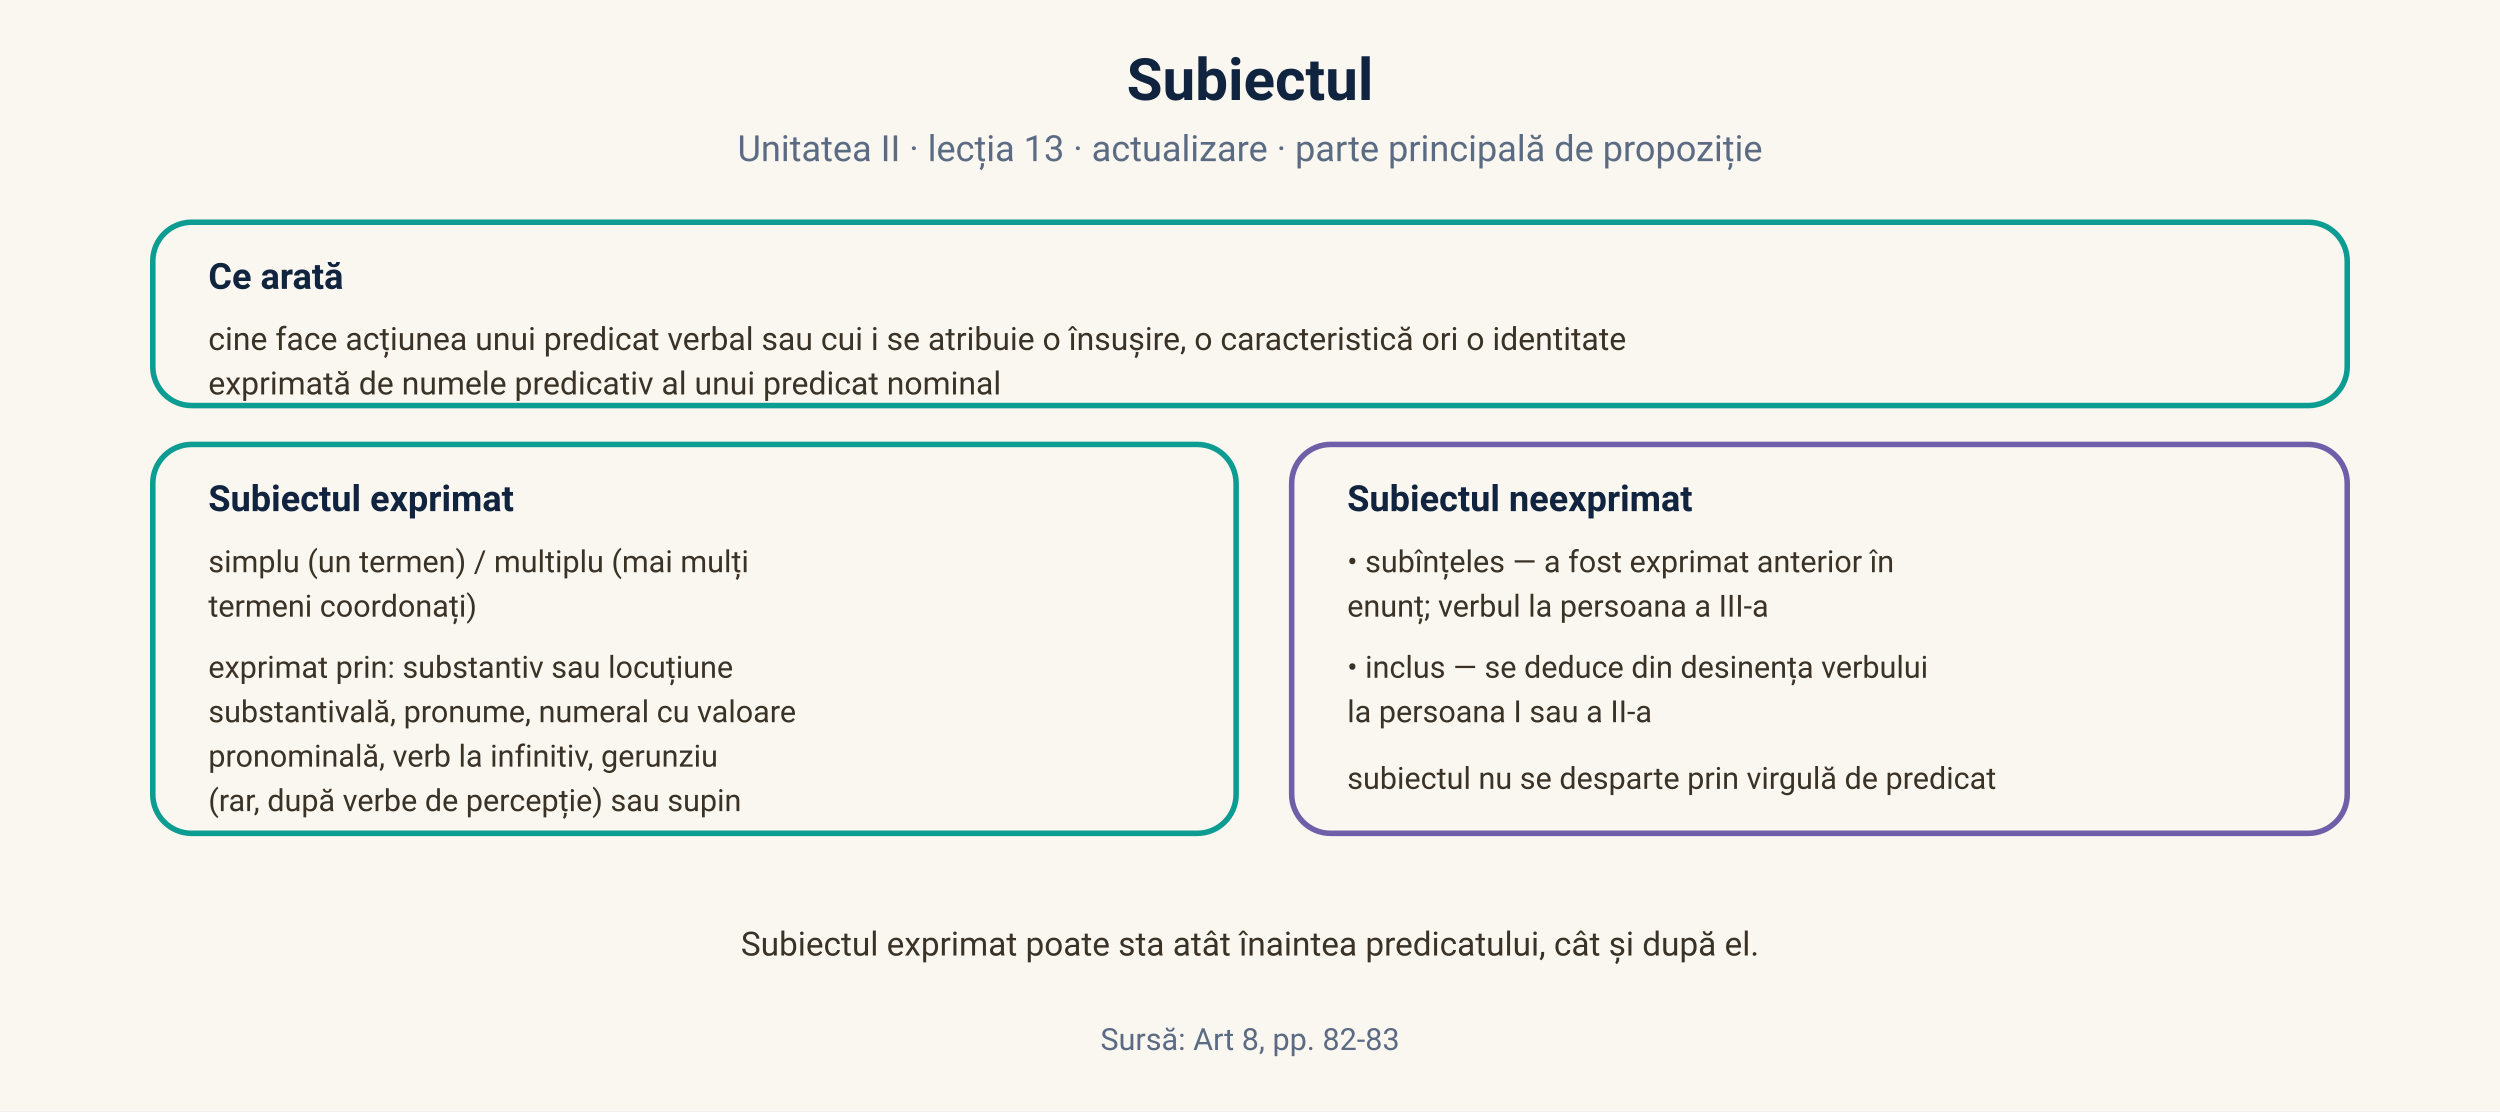
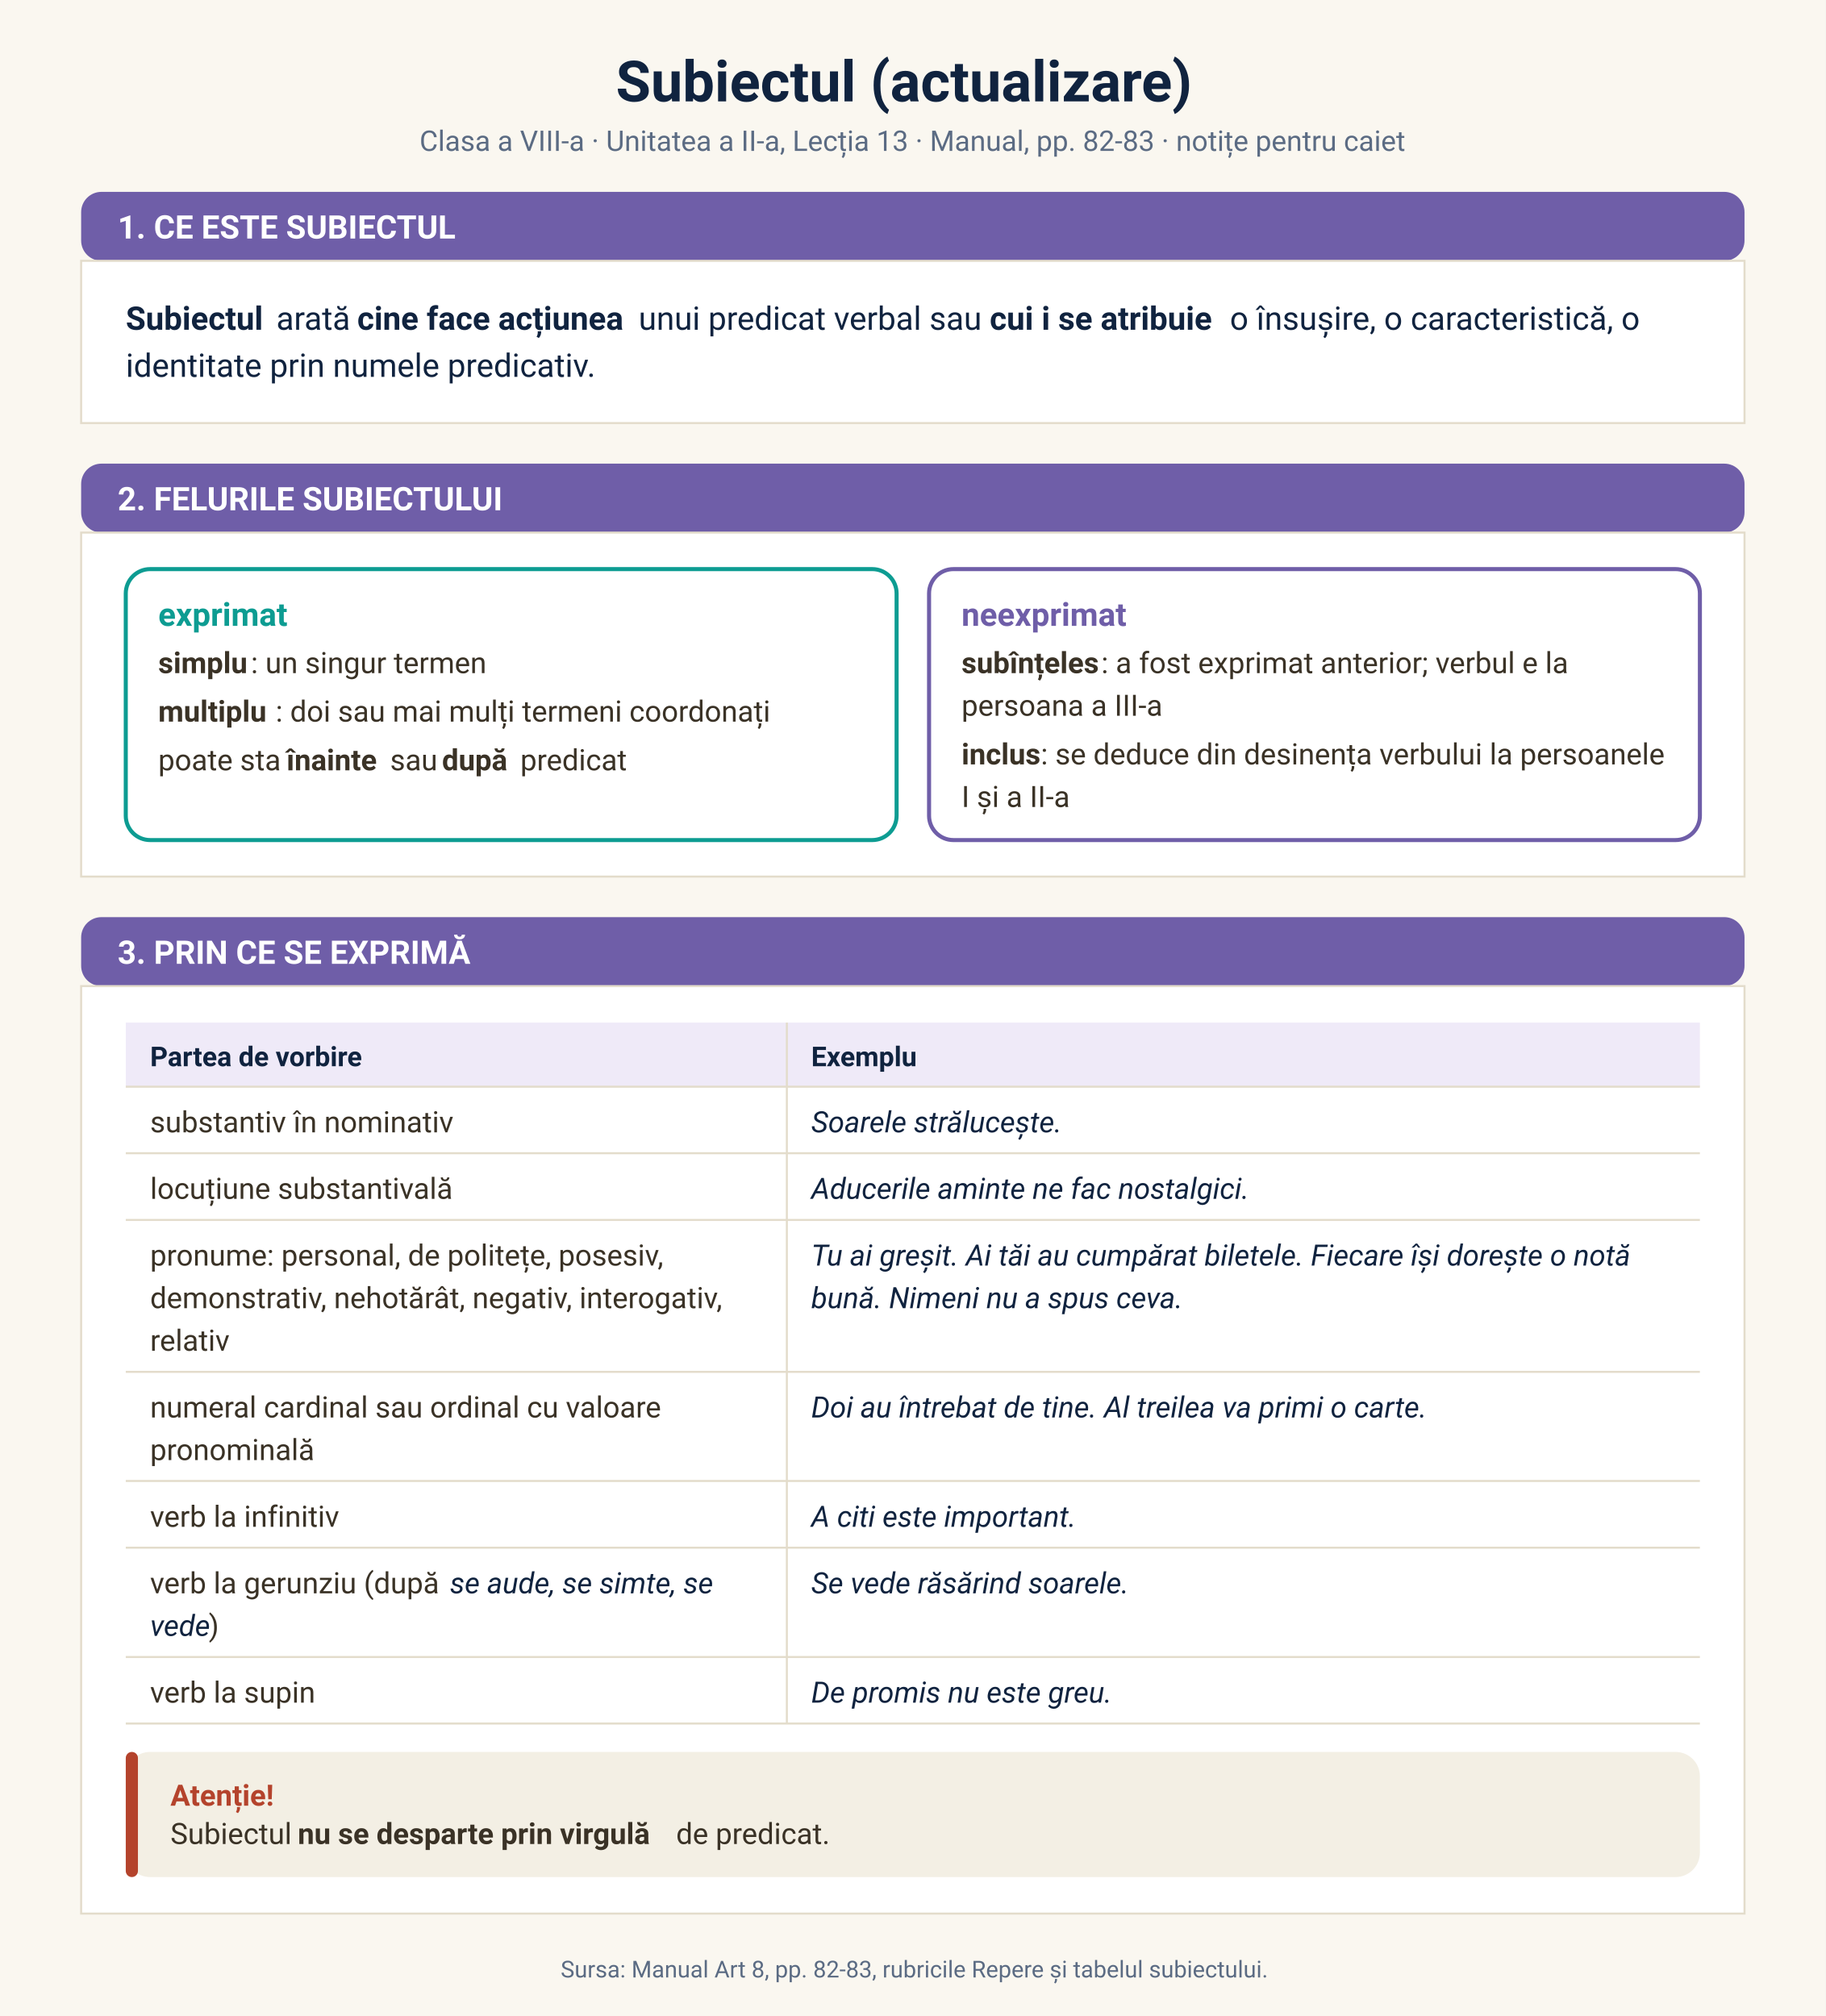
- <svg xmlns="http://www.w3.org/2000/svg" viewBox="0 0 900 400" font-family="'Segoe UI', 'Plus Jakarta Sans', -apple-system, Roboto, sans-serif">
-   <rect width="900" height="400" fill="#faf7f0" />
-   <text x="450" y="36" text-anchor="middle" font-size="21" font-weight="700" fill="#10233f">Subiectul</text>
-   <text x="450" y="58" text-anchor="middle" font-size="13" fill="#5b6b83">Unitatea II · lecția 13 · actualizare · parte principală de propoziție</text>
-   <rect x="55" y="80" width="790" height="66" rx="14" fill="none" stroke="#0d9c92" stroke-width="2" />
-   <text x="75" y="104" font-size="13" font-weight="700" fill="#10233f">Ce arată</text>
-   <text font-size="11.5" fill="#3a3226">
-     <tspan x="75" y="126">cine face acțiunea unui predicat verbal sau cui i se atribuie o însușire, o caracteristică ori o identitate</tspan>
-     <tspan x="75" y="142">exprimată de numele predicativ al unui predicat nominal</tspan>
-   </text>
-   <rect x="55" y="160" width="390" height="140" rx="14" fill="none" stroke="#0d9c92" stroke-width="2" />
-   <text x="75" y="184" font-size="13" font-weight="700" fill="#10233f">Subiectul exprimat</text>
-   <text font-size="11" fill="#3a3226">
-     <tspan x="75" y="206">simplu (un termen) / multiplu (mai mulți</tspan>
-     <tspan x="75" y="222">termeni coordonați)</tspan>
-     <tspan x="75" y="244">exprimat prin: substantiv sau locuțiune</tspan>
-     <tspan x="75" y="260">substantivală, pronume, numeral cu valoare</tspan>
-     <tspan x="75" y="276">pronominală, verb la infinitiv, gerunziu</tspan>
-     <tspan x="75" y="292">(rar, după verbe de percepție) sau supin</tspan>
-   </text>
-   <rect x="465" y="160" width="380" height="140" rx="14" fill="none" stroke="#6f5ea8" stroke-width="2" />
-   <text x="485" y="184" font-size="13" font-weight="700" fill="#10233f">Subiectul neexprimat</text>
-   <text font-size="11" fill="#3a3226">
-     <tspan x="485" y="206">• subînțeles — a fost exprimat anterior în</tspan>
-     <tspan x="485" y="222">  enunț; verbul la persoana a III-a</tspan>
-     <tspan x="485" y="244">• inclus — se deduce din desinența verbului</tspan>
-     <tspan x="485" y="260">  la persoana I sau a II-a</tspan>
-     <tspan x="485" y="284">subiectul nu se desparte prin virgulă de predicat</tspan>
-   </text>
-   <text x="450" y="344" text-anchor="middle" font-size="12" fill="#3a3226">Subiectul exprimat poate sta atât înaintea predicatului, cât și după el.</text>
-   <text x="450" y="378" text-anchor="middle" font-size="11" fill="#5b6b83">Sursă: Art 8, pp. 82-83</text>
+ <svg xmlns="http://www.w3.org/2000/svg" viewBox="0 0 900 994" font-family="'Segoe UI', 'Plus Jakarta Sans', -apple-system, Roboto, sans-serif">
+   <rect width="900" height="994" fill="#faf7f0" />
+   <text x="303.6" y="50.0" font-size="28" fill="#10233f" font-weight="700" textLength="293.2" lengthAdjust="spacing">Subiectul (actualizare)</text>
+   <text x="206.8" y="74.4" font-size="14" fill="#5b6b83" textLength="486.4" lengthAdjust="spacing">Clasa a VIII-a · Unitatea a II-a, Lecția 13 · Manual, pp. 82-83 · notițe pentru caiet</text>
+   <rect x="40" y="94.6" width="820" height="34" rx="10" fill="#6f5ea8" />
+   <text x="58" y="117.6" font-size="16" font-weight="700" fill="#ffffff">1. CE ESTE SUBIECTUL</text>
+   <rect x="40" y="128.6" width="820" height="80.0" fill="#ffffff" stroke="#e3dccb" />
+   <text x="62.0" y="162.6" font-size="16" fill="#10233f" font-weight="700" textLength="69.9" lengthAdjust="spacing">Subiectul</text>
+   <text x="136.2" y="162.6" font-size="16" fill="#10233f" textLength="35.5" lengthAdjust="spacing">arată</text>
+   <text x="176.1" y="162.6" font-size="16" fill="#10233f" font-weight="700" textLength="134.4" lengthAdjust="spacing">cine face acțiunea</text>
+   <text x="314.8" y="162.6" font-size="16" fill="#10233f" textLength="168.8" lengthAdjust="spacing">unui predicat verbal sau</text>
+   <text x="487.9" y="162.6" font-size="16" fill="#10233f" font-weight="700" textLength="114.1" lengthAdjust="spacing">cui i se atribuie</text>
+   <text x="606.3" y="162.6" font-size="16" fill="#10233f" textLength="197.3" lengthAdjust="spacing">o însușire, o caracteristică, o</text>
+   <text x="62.0" y="185.8" font-size="16" fill="#10233f" textLength="233.4" lengthAdjust="spacing">identitate prin numele predicativ.</text>
+   <rect x="40" y="228.6" width="820" height="34" rx="10" fill="#6f5ea8" />
+   <text x="58" y="251.6" font-size="16" font-weight="700" fill="#ffffff">2. FELURILE SUBIECTULUI</text>
+   <rect x="40" y="262.6" width="820" height="169.6" fill="#ffffff" stroke="#e3dccb" />
+   <rect x="62.0" y="280.6" width="380.0" height="133.6" rx="12" fill="#ffffff" stroke="#0d9c92" stroke-width="2" />
+   <text x="78.0" y="308.6" font-size="16" fill="#0d9c92" font-weight="700" textLength="67.8" lengthAdjust="spacing">exprimat</text>
+   <text x="78.0" y="331.9" font-size="14.5" fill="#3a3226" font-weight="700" textLength="45.7" lengthAdjust="spacing">simplu</text>
+   <text x="123.7" y="331.9" font-size="14.5" fill="#3a3226" textLength="117.0" lengthAdjust="spacing">: un singur termen</text>
+   <text x="78.0" y="355.8" font-size="14.5" fill="#3a3226" font-weight="700" textLength="57.9" lengthAdjust="spacing">multiplu</text>
+   <text x="135.9" y="355.8" font-size="14.5" fill="#3a3226" textLength="244.3" lengthAdjust="spacing">: doi sau mai mulți termeni coordonați</text>
+   <text x="78.0" y="379.8" font-size="14.5" fill="#3a3226" textLength="59.3" lengthAdjust="spacing">poate sta</text>
+   <text x="141.2" y="379.8" font-size="14.5" fill="#3a3226" font-weight="700" textLength="47.1" lengthAdjust="spacing">înainte</text>
+   <text x="192.3" y="379.8" font-size="14.5" fill="#3a3226" textLength="21.8" lengthAdjust="spacing">sau</text>
+   <text x="217.9" y="379.8" font-size="14.5" fill="#3a3226" font-weight="700" textLength="34.7" lengthAdjust="spacing">după</text>
+   <text x="256.5" y="379.8" font-size="14.5" fill="#3a3226" textLength="52.2" lengthAdjust="spacing">predicat</text>
+   <rect x="458.0" y="280.6" width="380.0" height="133.6" rx="12" fill="#ffffff" stroke="#6f5ea8" stroke-width="2" />
+   <text x="474.0" y="308.6" font-size="16" fill="#6f5ea8" font-weight="700" textLength="86.2" lengthAdjust="spacing">neexprimat</text>
+   <text x="474.0" y="331.9" font-size="14.5" fill="#3a3226" font-weight="700" textLength="68.9" lengthAdjust="spacing">subînțeles</text>
+   <text x="542.9" y="331.9" font-size="14.5" fill="#3a3226" textLength="230.0" lengthAdjust="spacing">: a fost exprimat anterior; verbul e la</text>
+   <text x="474.0" y="352.9" font-size="14.5" fill="#3a3226" textLength="99.0" lengthAdjust="spacing">persoana a III-a</text>
+   <text x="474.0" y="376.9" font-size="14.5" fill="#3a3226" font-weight="700" textLength="39.1" lengthAdjust="spacing">inclus</text>
+   <text x="513.1" y="376.9" font-size="14.5" fill="#3a3226" textLength="306.2" lengthAdjust="spacing">: se deduce din desinența verbului la persoanele</text>
+   <text x="474.0" y="397.9" font-size="14.5" fill="#3a3226" textLength="53.6" lengthAdjust="spacing">I și a II-a</text>
+   <rect x="40" y="452.2" width="820" height="34" rx="10" fill="#6f5ea8" />
+   <text x="58" y="475.2" font-size="16" font-weight="700" fill="#ffffff">3. PRIN CE SE EXPRIMĂ</text>
+   <rect x="40" y="486.2" width="820" height="457.3" fill="#ffffff" stroke="#e3dccb" />
+   <rect x="62.0" y="504.2" width="776.0" height="31.6" fill="#efeaf8" />
+   <text x="74.0" y="525.7" font-size="13.5" fill="#10233f" font-weight="700" textLength="109.8" lengthAdjust="spacing">Partea de vorbire</text>
+   <text x="399.9" y="525.7" font-size="13.5" fill="#10233f" font-weight="700" textLength="54.7" lengthAdjust="spacing">Exemplu</text>
+   <line x1="62.0" y1="535.8" x2="838.0" y2="535.8" stroke="#e3dccb" />
+   <text x="74.0" y="558.3" font-size="14.5" fill="#3a3226" textLength="148.3" lengthAdjust="spacing">substantiv în nominativ</text>
+   <text x="399.9" y="558.3" font-size="14.5" fill="#10233f" font-style="italic" textLength="119.6" lengthAdjust="spacing">Soarele strălucește.</text>
+   <line x1="62.0" y1="568.6" x2="838.0" y2="568.6" stroke="#e3dccb" />
+   <text x="74.0" y="591.1" font-size="14.5" fill="#3a3226" textLength="146.6" lengthAdjust="spacing">locuțiune substantivală</text>
+   <text x="399.9" y="591.1" font-size="14.5" fill="#10233f" font-style="italic" textLength="214.7" lengthAdjust="spacing">Aducerile aminte ne fac nostalgici.</text>
+   <line x1="62.0" y1="601.5" x2="838.0" y2="601.5" stroke="#e3dccb" />
+   <text x="74.0" y="624.0" font-size="14.5" fill="#3a3226" textLength="254.5" lengthAdjust="spacing">pronume: personal, de politețe, posesiv,</text>
+   <text x="74.0" y="645.0" font-size="14.5" fill="#3a3226" textLength="287.3" lengthAdjust="spacing">demonstrativ, nehotărât, negativ, interogativ,</text>
+   <text x="74.0" y="666.0" font-size="14.5" fill="#3a3226" textLength="38.9" lengthAdjust="spacing">relativ</text>
+   <text x="399.9" y="624.0" font-size="14.5" fill="#10233f" font-style="italic" textLength="405.3" lengthAdjust="spacing">Tu ai greșit. Ai tăi au cumpărat biletele. Fiecare își dorește o notă</text>
+   <text x="399.9" y="645.0" font-size="14.5" fill="#10233f" font-style="italic" textLength="183.7" lengthAdjust="spacing">bună. Nimeni nu a spus ceva.</text>
+   <line x1="62.0" y1="676.4" x2="838.0" y2="676.4" stroke="#e3dccb" />
+   <text x="74.0" y="698.9" font-size="14.5" fill="#3a3226" textLength="250.3" lengthAdjust="spacing">numeral cardinal sau ordinal cu valoare</text>
+   <text x="74.0" y="719.9" font-size="14.5" fill="#3a3226" textLength="81.5" lengthAdjust="spacing">pronominală</text>
+   <text x="399.9" y="698.9" font-size="14.5" fill="#10233f" font-style="italic" textLength="310.2" lengthAdjust="spacing">Doi au întrebat de tine. Al treilea va primi o carte.</text>
+   <line x1="62.0" y1="730.2" x2="838.0" y2="730.2" stroke="#e3dccb" />
+   <text x="74.0" y="752.8" font-size="14.5" fill="#3a3226" textLength="93.7" lengthAdjust="spacing">verb la infinitiv</text>
+   <text x="399.9" y="752.8" font-size="14.5" fill="#10233f" font-style="italic" textLength="129.6" lengthAdjust="spacing">A citi este important.</text>
+   <line x1="62.0" y1="763.1" x2="838.0" y2="763.1" stroke="#e3dccb" />
+   <text x="74.0" y="785.6" font-size="14.5" fill="#3a3226" textLength="143.8" lengthAdjust="spacing">verb la gerunziu (după</text>
+   <text x="221.8" y="785.6" font-size="14.5" fill="#10233f" font-style="italic" textLength="125.4" lengthAdjust="spacing">se aude, se simte, se</text>
+   <text x="74.0" y="806.6" font-size="14.5" fill="#10233f" font-style="italic" textLength="28.9" lengthAdjust="spacing">vede</text>
+   <text x="102.9" y="806.6" font-size="14.5" fill="#3a3226" textLength="4.3" lengthAdjust="spacing">)</text>
+   <text x="399.9" y="785.6" font-size="14.5" fill="#10233f" font-style="italic" textLength="154.4" lengthAdjust="spacing">Se vede răsărind soarele.</text>
+   <line x1="62.0" y1="817.0" x2="838.0" y2="817.0" stroke="#e3dccb" />
+   <text x="74.0" y="839.5" font-size="14.5" fill="#3a3226" textLength="81.5" lengthAdjust="spacing">verb la supin</text>
+   <text x="399.9" y="839.5" font-size="14.5" fill="#10233f" font-style="italic" textLength="148.3" lengthAdjust="spacing">De promis nu este greu.</text>
+   <line x1="62.0" y1="849.8" x2="838.0" y2="849.8" stroke="#e3dccb" />
+   <line x1="387.9" y1="504.2" x2="387.9" y2="849.8" stroke="#e3dccb" />
+   <rect x="62.0" y="863.8" width="776.0" height="61.7" rx="12" fill="#f3efe4" />
+   <rect x="62.0" y="863.8" width="6" height="61.7" rx="3" fill="#b4432c" />
+   <text x="84.0" y="890.3" font-size="14.5" fill="#b4432c" font-weight="700" textLength="54.8" lengthAdjust="spacing">Atenție!</text>
+   <text x="84.0" y="909.2" font-size="14.5" fill="#3a3226" textLength="58.9" lengthAdjust="spacing">Subiectul</text>
+   <text x="146.8" y="909.2" font-size="14.5" fill="#3a3226" font-weight="700" textLength="182.6" lengthAdjust="spacing">nu se desparte prin virgulă</text>
+   <text x="333.3" y="909.2" font-size="14.5" fill="#3a3226" textLength="75.4" lengthAdjust="spacing">de predicat.</text>
+   <text x="276.4" y="975.0" font-size="11.5" fill="#5b6b83" textLength="347.2" lengthAdjust="spacing">Sursa: Manual Art 8, pp. 82-83, rubricile Repere și tabelul subiectului.</text>
</svg>
